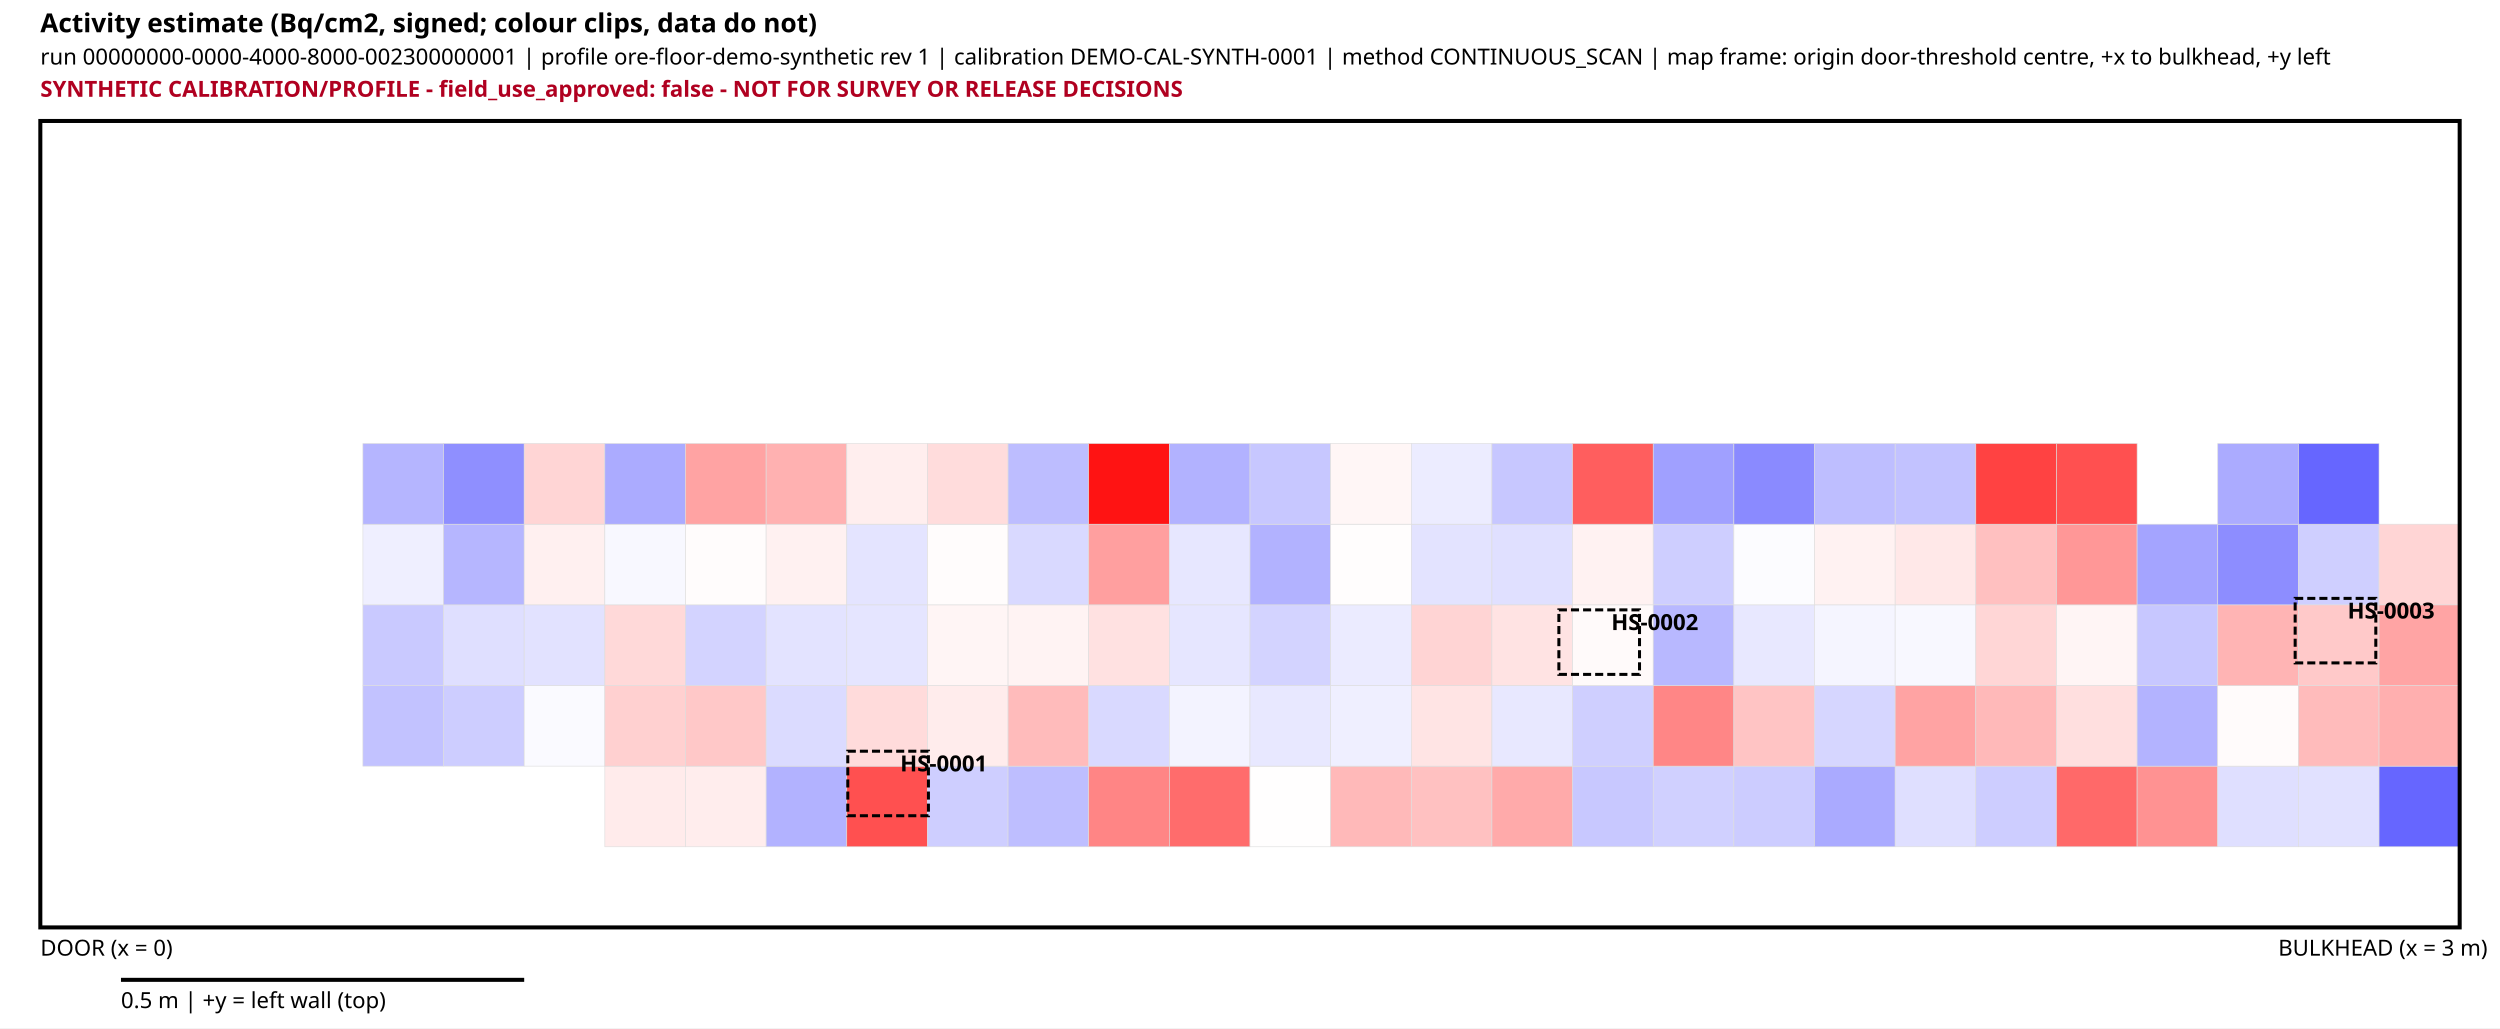
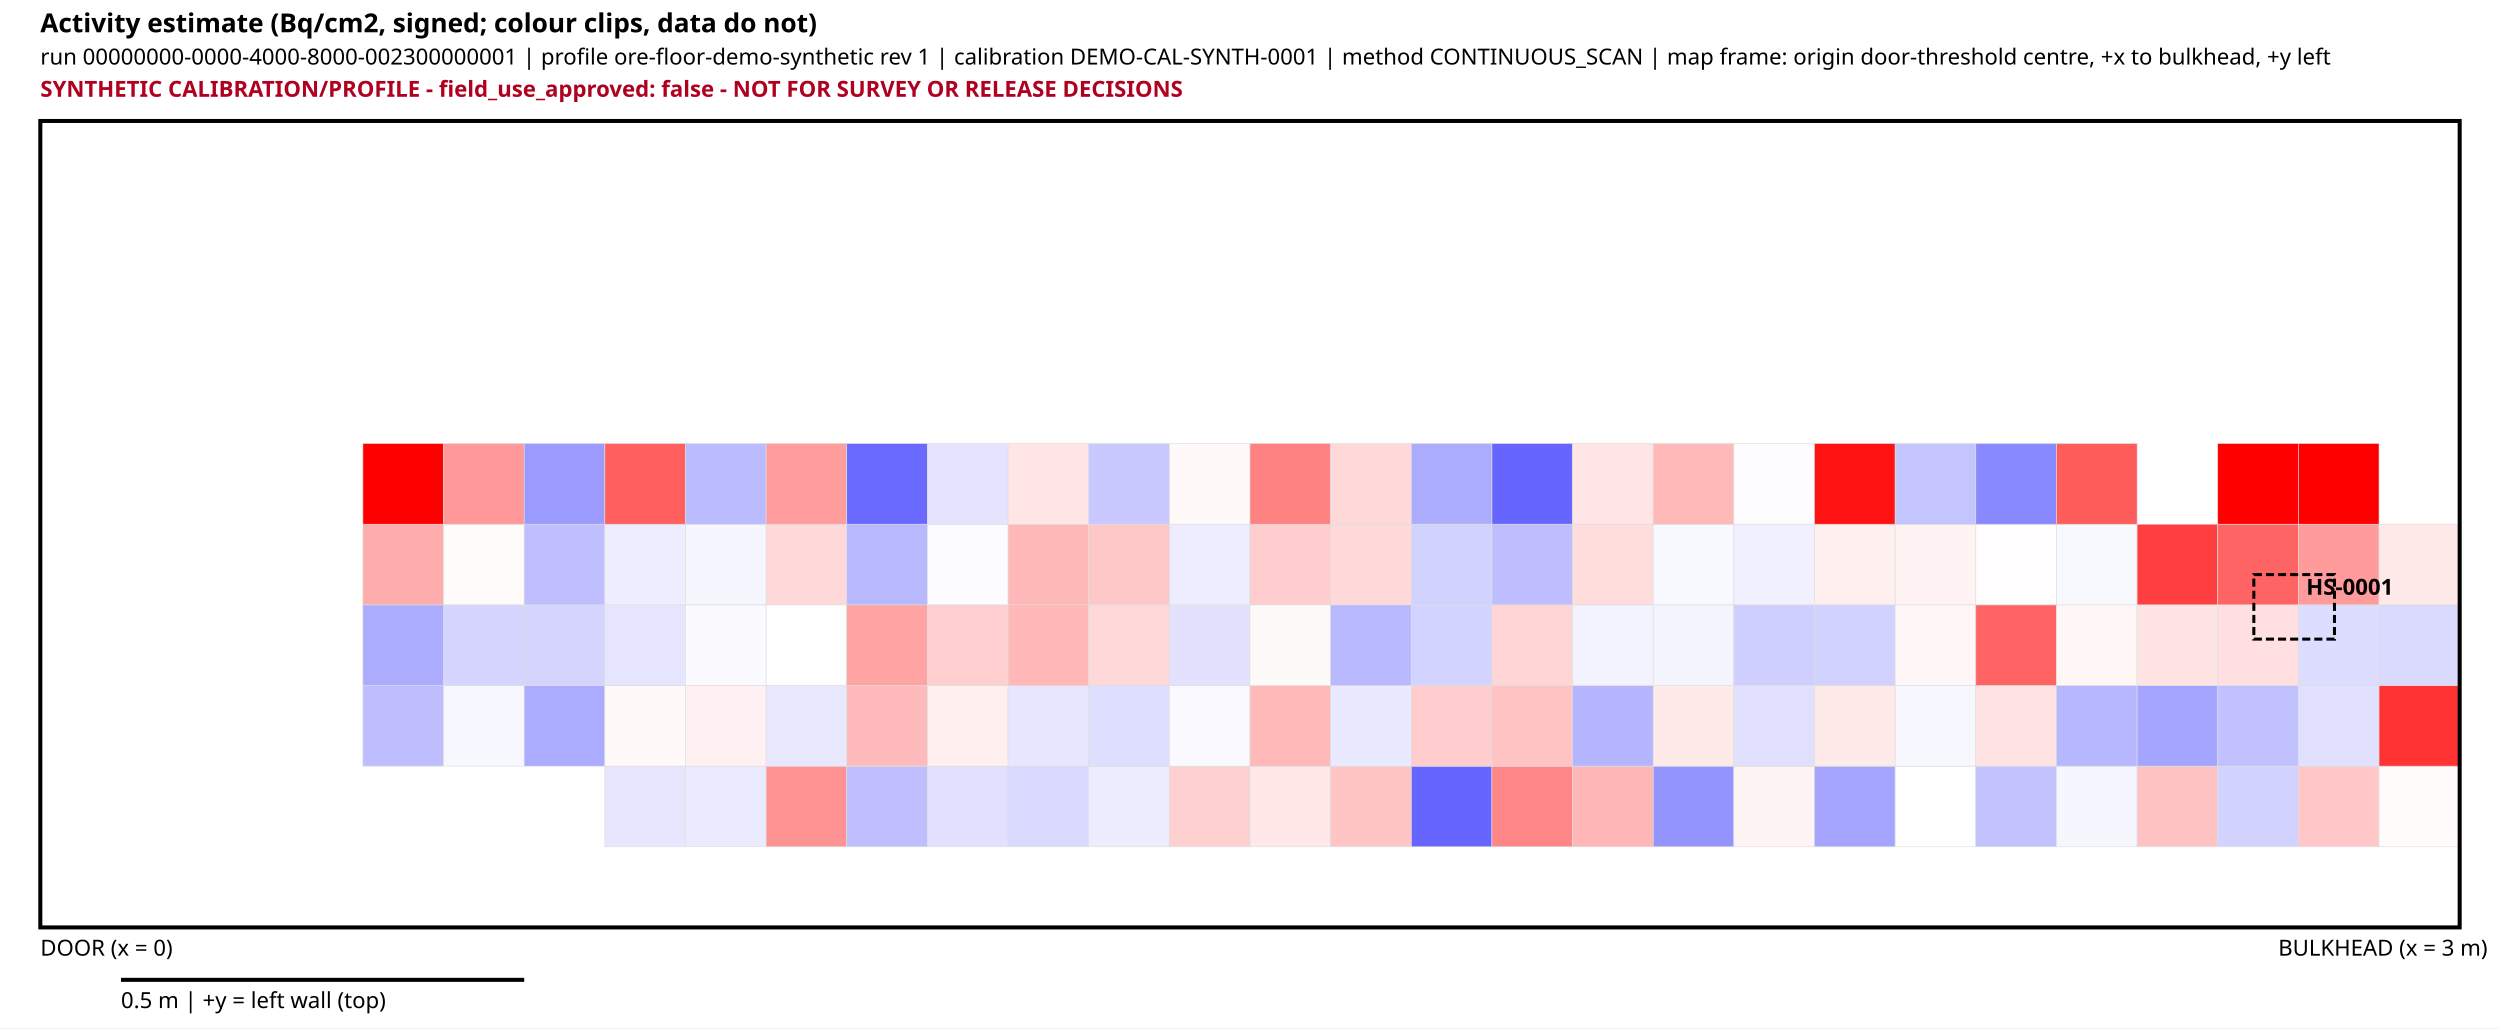
<svg xmlns="http://www.w3.org/2000/svg" width="1240" height="510" viewBox="0 0 1240 510" font-family="sans-serif" font-size="11">
  <defs>
    <pattern id="p-UNVISITED" width="8" height="8" patternUnits="userSpaceOnUse">
      <rect width="8" height="8" fill="#fff" />
      <path d="M0 8L8 0" stroke="#888" stroke-width="1" />
    </pattern>
    <pattern id="p-INVALID_DATA" width="8" height="8" patternUnits="userSpaceOnUse">
      <rect width="8" height="8" fill="#f6d5d5" />
      <path d="M0 0L8 8M0 8L8 0" stroke="#c83c3c" stroke-width="1" />
    </pattern>
    <pattern id="p-INSUFFICIENT_SENSITIVITY" width="6" height="6" patternUnits="userSpaceOnUse">
      <rect width="6" height="6" fill="#fdebc8" />
      <circle cx="3" cy="3" r="1.2" fill="#b9770e" />
    </pattern>
    <pattern id="p-BLOCKED" width="8" height="8" patternUnits="userSpaceOnUse">
      <rect width="8" height="8" fill="#e4dcf0" />
      <path d="M0 4H8" stroke="#785aa0" stroke-width="2" />
    </pattern>
    <pattern id="p-EXCLUDED" width="8" height="8" patternUnits="userSpaceOnUse">
      <rect width="8" height="8" fill="#5a5a5a" />
    </pattern>
    <pattern id="p-ACCEPTABLE" width="8" height="8" patternUnits="userSpaceOnUse">
      <rect width="8" height="8" fill="#2e8b57" />
    </pattern>
  </defs>
  <rect width="1240" height="510" fill="#fff" />
  <text x="20" y="16" font-size="13" font-weight="bold">Activity estimate (Bq/cm2, signed; colour clips, data do not)</text>
  <text x="20" y="32">run 00000000-0000-4000-8000-002300000001 | profile ore-floor-demo-synthetic rev 1 | calibration DEMO-CAL-SYNTH-0001 | method CONTINUOUS_SCAN | map frame: origin door-threshold centre, +x to bulkhead, +y left</text>
  <text x="20" y="48" fill="#b00020" font-weight="bold">SYNTHETIC CALIBRATION/PROFILE - field_use_approved: false - NOT FOR SURVEY OR RELEASE DECISIONS</text>
-   <rect x="300.0" y="380.0" width="40.0" height="40.0" fill="rgb(255, 235, 235)" stroke="#ddd" stroke-width="0.3" />
-   <rect x="340.0" y="380.0" width="40.0" height="40.0" fill="rgb(255, 237, 237)" stroke="#ddd" stroke-width="0.3" />
-   <rect x="380.0" y="380.0" width="40.0" height="40.0" fill="rgb(178, 178, 255)" stroke="#ddd" stroke-width="0.3" />
-   <rect x="420.0" y="380.0" width="40.0" height="40.0" fill="rgb(255, 80, 80)" stroke="#ddd" stroke-width="0.3" />
-   <rect x="460.0" y="380.0" width="40.0" height="40.0" fill="rgb(206, 206, 255)" stroke="#ddd" stroke-width="0.3" />
-   <rect x="500.0" y="380.0" width="40.0" height="40.0" fill="rgb(190, 190, 255)" stroke="#ddd" stroke-width="0.3" />
-   <rect x="540.0" y="380.0" width="40.0" height="40.0" fill="rgb(255, 133, 133)" stroke="#ddd" stroke-width="0.3" />
-   <rect x="580.0" y="380.0" width="40.0" height="40.0" fill="rgb(255, 108, 108)" stroke="#ddd" stroke-width="0.3" />
-   <rect x="620.0" y="380.0" width="40.0" height="40.0" fill="rgb(255, 254, 254)" stroke="#ddd" stroke-width="0.3" />
-   <rect x="660.0" y="380.0" width="40.0" height="40.0" fill="rgb(255, 185, 185)" stroke="#ddd" stroke-width="0.3" />
-   <rect x="700.0" y="380.0" width="40.0" height="40.0" fill="rgb(255, 193, 193)" stroke="#ddd" stroke-width="0.3" />
-   <rect x="740.0" y="380.0" width="40.0" height="40.0" fill="rgb(255, 170, 170)" stroke="#ddd" stroke-width="0.3" />
-   <rect x="780.0" y="380.0" width="40.0" height="40.0" fill="rgb(200, 200, 255)" stroke="#ddd" stroke-width="0.3" />
-   <rect x="820.0" y="380.0" width="40.0" height="40.0" fill="rgb(208, 208, 255)" stroke="#ddd" stroke-width="0.3" />
-   <rect x="860.0" y="380.0" width="40.0" height="40.0" fill="rgb(204, 204, 255)" stroke="#ddd" stroke-width="0.3" />
-   <rect x="900.0" y="380.0" width="40.0" height="40.0" fill="rgb(170, 170, 255)" stroke="#ddd" stroke-width="0.3" />
-   <rect x="940.0" y="380.0" width="40.0" height="40.0" fill="rgb(223, 223, 255)" stroke="#ddd" stroke-width="0.3" />
-   <rect x="980.0" y="380.0" width="40.0" height="40.0" fill="rgb(205, 205, 255)" stroke="#ddd" stroke-width="0.3" />
-   <rect x="1020.0" y="380.0" width="40.0" height="40.0" fill="rgb(255, 105, 105)" stroke="#ddd" stroke-width="0.3" />
-   <rect x="1060.0" y="380.0" width="40.0" height="40.0" fill="rgb(255, 146, 146)" stroke="#ddd" stroke-width="0.3" />
-   <rect x="1100.0" y="380.0" width="40.0" height="40.0" fill="rgb(223, 223, 255)" stroke="#ddd" stroke-width="0.3" />
-   <rect x="1140.0" y="380.0" width="40.0" height="40.0" fill="rgb(225, 225, 255)" stroke="#ddd" stroke-width="0.3" />
-   <rect x="1180.0" y="380.0" width="40.0" height="40.0" fill="rgb(102, 102, 255)" stroke="#ddd" stroke-width="0.3" />
-   <rect x="180.0" y="340.0" width="40.0" height="40.0" fill="rgb(194, 194, 255)" stroke="#ddd" stroke-width="0.3" />
-   <rect x="220.0" y="340.0" width="40.0" height="40.0" fill="rgb(205, 205, 255)" stroke="#ddd" stroke-width="0.3" />
-   <rect x="260.0" y="340.0" width="40.0" height="40.0" fill="rgb(250, 250, 255)" stroke="#ddd" stroke-width="0.3" />
-   <rect x="300.0" y="340.0" width="40.0" height="40.0" fill="rgb(255, 208, 208)" stroke="#ddd" stroke-width="0.3" />
-   <rect x="340.0" y="340.0" width="40.0" height="40.0" fill="rgb(255, 200, 200)" stroke="#ddd" stroke-width="0.3" />
-   <rect x="380.0" y="340.0" width="40.0" height="40.0" fill="rgb(219, 219, 255)" stroke="#ddd" stroke-width="0.3" />
-   <rect x="420.0" y="340.0" width="40.0" height="40.0" fill="rgb(255, 219, 219)" stroke="#ddd" stroke-width="0.3" />
-   <rect x="460.0" y="340.0" width="40.0" height="40.0" fill="rgb(255, 236, 236)" stroke="#ddd" stroke-width="0.3" />
-   <rect x="500.0" y="340.0" width="40.0" height="40.0" fill="rgb(255, 187, 187)" stroke="#ddd" stroke-width="0.3" />
-   <rect x="540.0" y="340.0" width="40.0" height="40.0" fill="rgb(217, 217, 255)" stroke="#ddd" stroke-width="0.3" />
-   <rect x="580.0" y="340.0" width="40.0" height="40.0" fill="rgb(243, 243, 255)" stroke="#ddd" stroke-width="0.3" />
-   <rect x="620.0" y="340.0" width="40.0" height="40.0" fill="rgb(232, 232, 255)" stroke="#ddd" stroke-width="0.3" />
-   <rect x="660.0" y="340.0" width="40.0" height="40.0" fill="rgb(239, 239, 255)" stroke="#ddd" stroke-width="0.3" />
-   <rect x="700.0" y="340.0" width="40.0" height="40.0" fill="rgb(255, 228, 228)" stroke="#ddd" stroke-width="0.3" />
-   <rect x="740.0" y="340.0" width="40.0" height="40.0" fill="rgb(232, 232, 255)" stroke="#ddd" stroke-width="0.3" />
-   <rect x="780.0" y="340.0" width="40.0" height="40.0" fill="rgb(207, 207, 255)" stroke="#ddd" stroke-width="0.3" />
-   <rect x="820.0" y="340.0" width="40.0" height="40.0" fill="rgb(255, 134, 134)" stroke="#ddd" stroke-width="0.3" />
-   <rect x="860.0" y="340.0" width="40.0" height="40.0" fill="rgb(255, 196, 196)" stroke="#ddd" stroke-width="0.3" />
-   <rect x="900.0" y="340.0" width="40.0" height="40.0" fill="rgb(214, 214, 255)" stroke="#ddd" stroke-width="0.3" />
-   <rect x="940.0" y="340.0" width="40.0" height="40.0" fill="rgb(255, 163, 163)" stroke="#ddd" stroke-width="0.3" />
-   <rect x="980.0" y="340.0" width="40.0" height="40.0" fill="rgb(255, 185, 185)" stroke="#ddd" stroke-width="0.3" />
-   <rect x="1020.0" y="340.0" width="40.0" height="40.0" fill="rgb(255, 223, 223)" stroke="#ddd" stroke-width="0.3" />
-   <rect x="1060.0" y="340.0" width="40.0" height="40.0" fill="rgb(179, 179, 255)" stroke="#ddd" stroke-width="0.3" />
-   <rect x="1100.0" y="340.0" width="40.0" height="40.0" fill="rgb(255, 251, 251)" stroke="#ddd" stroke-width="0.3" />
-   <rect x="1140.0" y="340.0" width="40.0" height="40.0" fill="rgb(255, 187, 187)" stroke="#ddd" stroke-width="0.3" />
-   <rect x="1180.0" y="340.0" width="40.0" height="40.0" fill="rgb(255, 175, 175)" stroke="#ddd" stroke-width="0.3" />
-   <rect x="180.0" y="300.0" width="40.0" height="40.0" fill="rgb(201, 201, 255)" stroke="#ddd" stroke-width="0.3" />
-   <rect x="220.0" y="300.0" width="40.0" height="40.0" fill="rgb(223, 223, 255)" stroke="#ddd" stroke-width="0.3" />
-   <rect x="260.0" y="300.0" width="40.0" height="40.0" fill="rgb(226, 226, 255)" stroke="#ddd" stroke-width="0.3" />
-   <rect x="300.0" y="300.0" width="40.0" height="40.0" fill="rgb(255, 217, 217)" stroke="#ddd" stroke-width="0.3" />
-   <rect x="340.0" y="300.0" width="40.0" height="40.0" fill="rgb(211, 211, 255)" stroke="#ddd" stroke-width="0.3" />
-   <rect x="380.0" y="300.0" width="40.0" height="40.0" fill="rgb(227, 227, 255)" stroke="#ddd" stroke-width="0.3" />
-   <rect x="420.0" y="300.0" width="40.0" height="40.0" fill="rgb(229, 229, 255)" stroke="#ddd" stroke-width="0.3" />
-   <rect x="460.0" y="300.0" width="40.0" height="40.0" fill="rgb(255, 245, 245)" stroke="#ddd" stroke-width="0.3" />
-   <rect x="500.0" y="300.0" width="40.0" height="40.0" fill="rgb(255, 243, 243)" stroke="#ddd" stroke-width="0.3" />
-   <rect x="540.0" y="300.0" width="40.0" height="40.0" fill="rgb(255, 225, 225)" stroke="#ddd" stroke-width="0.3" />
-   <rect x="580.0" y="300.0" width="40.0" height="40.0" fill="rgb(230, 230, 255)" stroke="#ddd" stroke-width="0.3" />
-   <rect x="620.0" y="300.0" width="40.0" height="40.0" fill="rgb(211, 211, 255)" stroke="#ddd" stroke-width="0.3" />
-   <rect x="660.0" y="300.0" width="40.0" height="40.0" fill="rgb(235, 235, 255)" stroke="#ddd" stroke-width="0.3" />
-   <rect x="700.0" y="300.0" width="40.0" height="40.0" fill="rgb(255, 212, 212)" stroke="#ddd" stroke-width="0.3" />
-   <rect x="740.0" y="300.0" width="40.0" height="40.0" fill="rgb(255, 227, 227)" stroke="#ddd" stroke-width="0.3" />
-   <rect x="780.0" y="300.0" width="40.0" height="40.0" fill="rgb(255, 250, 250)" stroke="#ddd" stroke-width="0.3" />
-   <rect x="820.0" y="300.0" width="40.0" height="40.0" fill="rgb(184, 184, 255)" stroke="#ddd" stroke-width="0.3" />
-   <rect x="860.0" y="300.0" width="40.0" height="40.0" fill="rgb(232, 232, 255)" stroke="#ddd" stroke-width="0.3" />
-   <rect x="900.0" y="300.0" width="40.0" height="40.0" fill="rgb(245, 245, 255)" stroke="#ddd" stroke-width="0.3" />
-   <rect x="940.0" y="300.0" width="40.0" height="40.0" fill="rgb(248, 248, 255)" stroke="#ddd" stroke-width="0.3" />
-   <rect x="980.0" y="300.0" width="40.0" height="40.0" fill="rgb(255, 214, 214)" stroke="#ddd" stroke-width="0.3" />
-   <rect x="1020.0" y="300.0" width="40.0" height="40.0" fill="rgb(255, 245, 245)" stroke="#ddd" stroke-width="0.3" />
-   <rect x="1060.0" y="300.0" width="40.0" height="40.0" fill="rgb(199, 199, 255)" stroke="#ddd" stroke-width="0.3" />
-   <rect x="1100.0" y="300.0" width="40.0" height="40.0" fill="rgb(255, 180, 180)" stroke="#ddd" stroke-width="0.3" />
-   <rect x="1140.0" y="300.0" width="40.0" height="40.0" fill="rgb(255, 201, 201)" stroke="#ddd" stroke-width="0.3" />
-   <rect x="1180.0" y="300.0" width="40.0" height="40.0" fill="rgb(255, 164, 164)" stroke="#ddd" stroke-width="0.3" />
-   <rect x="180.0" y="260.0" width="40.0" height="40.0" fill="rgb(239, 239, 255)" stroke="#ddd" stroke-width="0.3" />
-   <rect x="220.0" y="260.0" width="40.0" height="40.0" fill="rgb(182, 182, 255)" stroke="#ddd" stroke-width="0.3" />
-   <rect x="260.0" y="260.0" width="40.0" height="40.0" fill="rgb(255, 240, 240)" stroke="#ddd" stroke-width="0.3" />
-   <rect x="300.0" y="260.0" width="40.0" height="40.0" fill="rgb(248, 248, 255)" stroke="#ddd" stroke-width="0.3" />
-   <rect x="340.0" y="260.0" width="40.0" height="40.0" fill="rgb(255, 252, 252)" stroke="#ddd" stroke-width="0.3" />
-   <rect x="380.0" y="260.0" width="40.0" height="40.0" fill="rgb(255, 241, 241)" stroke="#ddd" stroke-width="0.3" />
-   <rect x="420.0" y="260.0" width="40.0" height="40.0" fill="rgb(228, 228, 255)" stroke="#ddd" stroke-width="0.3" />
-   <rect x="460.0" y="260.0" width="40.0" height="40.0" fill="rgb(255, 252, 252)" stroke="#ddd" stroke-width="0.3" />
-   <rect x="500.0" y="260.0" width="40.0" height="40.0" fill="rgb(217, 217, 255)" stroke="#ddd" stroke-width="0.3" />
-   <rect x="540.0" y="260.0" width="40.0" height="40.0" fill="rgb(255, 159, 159)" stroke="#ddd" stroke-width="0.3" />
-   <rect x="580.0" y="260.0" width="40.0" height="40.0" fill="rgb(231, 231, 255)" stroke="#ddd" stroke-width="0.3" />
-   <rect x="620.0" y="260.0" width="40.0" height="40.0" fill="rgb(178, 178, 255)" stroke="#ddd" stroke-width="0.3" />
-   <rect x="660.0" y="260.0" width="40.0" height="40.0" fill="rgb(255, 253, 253)" stroke="#ddd" stroke-width="0.3" />
-   <rect x="700.0" y="260.0" width="40.0" height="40.0" fill="rgb(227, 227, 255)" stroke="#ddd" stroke-width="0.3" />
-   <rect x="740.0" y="260.0" width="40.0" height="40.0" fill="rgb(224, 224, 255)" stroke="#ddd" stroke-width="0.3" />
-   <rect x="780.0" y="260.0" width="40.0" height="40.0" fill="rgb(255, 242, 242)" stroke="#ddd" stroke-width="0.3" />
-   <rect x="820.0" y="260.0" width="40.0" height="40.0" fill="rgb(206, 206, 255)" stroke="#ddd" stroke-width="0.3" />
-   <rect x="860.0" y="260.0" width="40.0" height="40.0" fill="rgb(252, 252, 255)" stroke="#ddd" stroke-width="0.3" />
-   <rect x="900.0" y="260.0" width="40.0" height="40.0" fill="rgb(255, 242, 242)" stroke="#ddd" stroke-width="0.3" />
-   <rect x="940.0" y="260.0" width="40.0" height="40.0" fill="rgb(255, 232, 232)" stroke="#ddd" stroke-width="0.3" />
-   <rect x="980.0" y="260.0" width="40.0" height="40.0" fill="rgb(255, 192, 192)" stroke="#ddd" stroke-width="0.3" />
-   <rect x="1020.0" y="260.0" width="40.0" height="40.0" fill="rgb(255, 151, 151)" stroke="#ddd" stroke-width="0.3" />
-   <rect x="1060.0" y="260.0" width="40.0" height="40.0" fill="rgb(164, 164, 255)" stroke="#ddd" stroke-width="0.3" />
-   <rect x="1100.0" y="260.0" width="40.0" height="40.0" fill="rgb(141, 141, 255)" stroke="#ddd" stroke-width="0.3" />
-   <rect x="1140.0" y="260.0" width="40.0" height="40.0" fill="rgb(207, 207, 255)" stroke="#ddd" stroke-width="0.3" />
-   <rect x="1180.0" y="260.0" width="40.0" height="40.0" fill="rgb(255, 213, 213)" stroke="#ddd" stroke-width="0.3" />
-   <rect x="180.0" y="220.0" width="40.0" height="40.0" fill="rgb(181, 181, 255)" stroke="#ddd" stroke-width="0.3" />
-   <rect x="220.0" y="220.0" width="40.0" height="40.0" fill="rgb(143, 143, 255)" stroke="#ddd" stroke-width="0.3" />
-   <rect x="260.0" y="220.0" width="40.0" height="40.0" fill="rgb(255, 213, 213)" stroke="#ddd" stroke-width="0.3" />
-   <rect x="300.0" y="220.0" width="40.0" height="40.0" fill="rgb(171, 171, 255)" stroke="#ddd" stroke-width="0.3" />
-   <rect x="340.0" y="220.0" width="40.0" height="40.0" fill="rgb(255, 163, 163)" stroke="#ddd" stroke-width="0.3" />
-   <rect x="380.0" y="220.0" width="40.0" height="40.0" fill="rgb(255, 177, 177)" stroke="#ddd" stroke-width="0.3" />
-   <rect x="420.0" y="220.0" width="40.0" height="40.0" fill="rgb(255, 238, 238)" stroke="#ddd" stroke-width="0.3" />
-   <rect x="460.0" y="220.0" width="40.0" height="40.0" fill="rgb(255, 220, 220)" stroke="#ddd" stroke-width="0.3" />
-   <rect x="500.0" y="220.0" width="40.0" height="40.0" fill="rgb(189, 189, 255)" stroke="#ddd" stroke-width="0.3" />
-   <rect x="540.0" y="220.0" width="40.0" height="40.0" fill="rgb(255, 19, 19)" stroke="#ddd" stroke-width="0.3" />
-   <rect x="580.0" y="220.0" width="40.0" height="40.0" fill="rgb(178, 178, 255)" stroke="#ddd" stroke-width="0.3" />
-   <rect x="620.0" y="220.0" width="40.0" height="40.0" fill="rgb(199, 199, 255)" stroke="#ddd" stroke-width="0.3" />
-   <rect x="660.0" y="220.0" width="40.0" height="40.0" fill="rgb(255, 246, 246)" stroke="#ddd" stroke-width="0.3" />
-   <rect x="700.0" y="220.0" width="40.0" height="40.0" fill="rgb(236, 236, 255)" stroke="#ddd" stroke-width="0.3" />
-   <rect x="740.0" y="220.0" width="40.0" height="40.0" fill="rgb(199, 199, 255)" stroke="#ddd" stroke-width="0.3" />
-   <rect x="780.0" y="220.0" width="40.0" height="40.0" fill="rgb(255, 94, 94)" stroke="#ddd" stroke-width="0.3" />
-   <rect x="820.0" y="220.0" width="40.0" height="40.0" fill="rgb(160, 160, 255)" stroke="#ddd" stroke-width="0.3" />
-   <rect x="860.0" y="220.0" width="40.0" height="40.0" fill="rgb(138, 138, 255)" stroke="#ddd" stroke-width="0.3" />
-   <rect x="900.0" y="220.0" width="40.0" height="40.0" fill="rgb(190, 190, 255)" stroke="#ddd" stroke-width="0.3" />
-   <rect x="940.0" y="220.0" width="40.0" height="40.0" fill="rgb(194, 194, 255)" stroke="#ddd" stroke-width="0.3" />
-   <rect x="980.0" y="220.0" width="40.0" height="40.0" fill="rgb(255, 66, 66)" stroke="#ddd" stroke-width="0.3" />
-   <rect x="1020.0" y="220.0" width="40.0" height="40.0" fill="rgb(255, 80, 80)" stroke="#ddd" stroke-width="0.3" />
-   <rect x="1100.0" y="220.0" width="40.0" height="40.0" fill="rgb(171, 171, 255)" stroke="#ddd" stroke-width="0.3" />
-   <rect x="1140.0" y="220.0" width="40.0" height="40.0" fill="rgb(102, 102, 255)" stroke="#ddd" stroke-width="0.3" />
+   <rect x="300.0" y="380.0" width="40.0" height="40.0" fill="rgb(230, 230, 255)" stroke="#ddd" stroke-width="0.3" />
+   <rect x="340.0" y="380.0" width="40.0" height="40.0" fill="rgb(235, 235, 255)" stroke="#ddd" stroke-width="0.3" />
+   <rect x="380.0" y="380.0" width="40.0" height="40.0" fill="rgb(255, 147, 147)" stroke="#ddd" stroke-width="0.3" />
+   <rect x="420.0" y="380.0" width="40.0" height="40.0" fill="rgb(191, 191, 255)" stroke="#ddd" stroke-width="0.3" />
+   <rect x="460.0" y="380.0" width="40.0" height="40.0" fill="rgb(225, 225, 255)" stroke="#ddd" stroke-width="0.3" />
+   <rect x="500.0" y="380.0" width="40.0" height="40.0" fill="rgb(217, 217, 255)" stroke="#ddd" stroke-width="0.3" />
+   <rect x="540.0" y="380.0" width="40.0" height="40.0" fill="rgb(236, 236, 255)" stroke="#ddd" stroke-width="0.3" />
+   <rect x="580.0" y="380.0" width="40.0" height="40.0" fill="rgb(255, 208, 208)" stroke="#ddd" stroke-width="0.3" />
+   <rect x="620.0" y="380.0" width="40.0" height="40.0" fill="rgb(255, 231, 231)" stroke="#ddd" stroke-width="0.3" />
+   <rect x="660.0" y="380.0" width="40.0" height="40.0" fill="rgb(255, 196, 196)" stroke="#ddd" stroke-width="0.3" />
+   <rect x="700.0" y="380.0" width="40.0" height="40.0" fill="rgb(102, 102, 255)" stroke="#ddd" stroke-width="0.3" />
+   <rect x="740.0" y="380.0" width="40.0" height="40.0" fill="rgb(255, 134, 134)" stroke="#ddd" stroke-width="0.3" />
+   <rect x="780.0" y="380.0" width="40.0" height="40.0" fill="rgb(255, 182, 182)" stroke="#ddd" stroke-width="0.3" />
+   <rect x="820.0" y="380.0" width="40.0" height="40.0" fill="rgb(148, 148, 255)" stroke="#ddd" stroke-width="0.3" />
+   <rect x="860.0" y="380.0" width="40.0" height="40.0" fill="rgb(255, 244, 244)" stroke="#ddd" stroke-width="0.3" />
+   <rect x="900.0" y="380.0" width="40.0" height="40.0" fill="rgb(165, 165, 255)" stroke="#ddd" stroke-width="0.3" />
+   <rect x="940.0" y="380.0" width="40.0" height="40.0" fill="rgb(255, 254, 254)" stroke="#ddd" stroke-width="0.3" />
+   <rect x="980.0" y="380.0" width="40.0" height="40.0" fill="rgb(194, 194, 255)" stroke="#ddd" stroke-width="0.3" />
+   <rect x="1020.0" y="380.0" width="40.0" height="40.0" fill="rgb(246, 246, 255)" stroke="#ddd" stroke-width="0.3" />
+   <rect x="1060.0" y="380.0" width="40.0" height="40.0" fill="rgb(255, 194, 194)" stroke="#ddd" stroke-width="0.3" />
+   <rect x="1100.0" y="380.0" width="40.0" height="40.0" fill="rgb(210, 210, 255)" stroke="#ddd" stroke-width="0.3" />
+   <rect x="1140.0" y="380.0" width="40.0" height="40.0" fill="rgb(255, 199, 199)" stroke="#ddd" stroke-width="0.3" />
+   <rect x="1180.0" y="380.0" width="40.0" height="40.0" fill="rgb(255, 251, 251)" stroke="#ddd" stroke-width="0.3" />
+   <rect x="180.0" y="340.0" width="40.0" height="40.0" fill="rgb(190, 190, 255)" stroke="#ddd" stroke-width="0.3" />
+   <rect x="220.0" y="340.0" width="40.0" height="40.0" fill="rgb(247, 247, 255)" stroke="#ddd" stroke-width="0.3" />
+   <rect x="260.0" y="340.0" width="40.0" height="40.0" fill="rgb(171, 171, 255)" stroke="#ddd" stroke-width="0.3" />
+   <rect x="300.0" y="340.0" width="40.0" height="40.0" fill="rgb(255, 249, 249)" stroke="#ddd" stroke-width="0.3" />
+   <rect x="340.0" y="340.0" width="40.0" height="40.0" fill="rgb(255, 241, 241)" stroke="#ddd" stroke-width="0.3" />
+   <rect x="380.0" y="340.0" width="40.0" height="40.0" fill="rgb(232, 232, 255)" stroke="#ddd" stroke-width="0.3" />
+   <rect x="420.0" y="340.0" width="40.0" height="40.0" fill="rgb(255, 187, 187)" stroke="#ddd" stroke-width="0.3" />
+   <rect x="460.0" y="340.0" width="40.0" height="40.0" fill="rgb(255, 239, 239)" stroke="#ddd" stroke-width="0.3" />
+   <rect x="500.0" y="340.0" width="40.0" height="40.0" fill="rgb(230, 230, 255)" stroke="#ddd" stroke-width="0.3" />
+   <rect x="540.0" y="340.0" width="40.0" height="40.0" fill="rgb(222, 222, 255)" stroke="#ddd" stroke-width="0.3" />
+   <rect x="580.0" y="340.0" width="40.0" height="40.0" fill="rgb(249, 249, 255)" stroke="#ddd" stroke-width="0.3" />
+   <rect x="620.0" y="340.0" width="40.0" height="40.0" fill="rgb(255, 185, 185)" stroke="#ddd" stroke-width="0.3" />
+   <rect x="660.0" y="340.0" width="40.0" height="40.0" fill="rgb(233, 233, 255)" stroke="#ddd" stroke-width="0.3" />
+   <rect x="700.0" y="340.0" width="40.0" height="40.0" fill="rgb(255, 205, 205)" stroke="#ddd" stroke-width="0.3" />
+   <rect x="740.0" y="340.0" width="40.0" height="40.0" fill="rgb(255, 195, 195)" stroke="#ddd" stroke-width="0.3" />
+   <rect x="780.0" y="340.0" width="40.0" height="40.0" fill="rgb(180, 180, 255)" stroke="#ddd" stroke-width="0.3" />
+   <rect x="820.0" y="340.0" width="40.0" height="40.0" fill="rgb(255, 234, 234)" stroke="#ddd" stroke-width="0.3" />
+   <rect x="860.0" y="340.0" width="40.0" height="40.0" fill="rgb(225, 225, 255)" stroke="#ddd" stroke-width="0.3" />
+   <rect x="900.0" y="340.0" width="40.0" height="40.0" fill="rgb(255, 234, 234)" stroke="#ddd" stroke-width="0.3" />
+   <rect x="940.0" y="340.0" width="40.0" height="40.0" fill="rgb(247, 247, 255)" stroke="#ddd" stroke-width="0.3" />
+   <rect x="980.0" y="340.0" width="40.0" height="40.0" fill="rgb(255, 227, 227)" stroke="#ddd" stroke-width="0.3" />
+   <rect x="1020.0" y="340.0" width="40.0" height="40.0" fill="rgb(183, 183, 255)" stroke="#ddd" stroke-width="0.3" />
+   <rect x="1060.0" y="340.0" width="40.0" height="40.0" fill="rgb(165, 165, 255)" stroke="#ddd" stroke-width="0.3" />
+   <rect x="1100.0" y="340.0" width="40.0" height="40.0" fill="rgb(193, 193, 255)" stroke="#ddd" stroke-width="0.3" />
+   <rect x="1140.0" y="340.0" width="40.0" height="40.0" fill="rgb(225, 225, 255)" stroke="#ddd" stroke-width="0.3" />
+   <rect x="1180.0" y="340.0" width="40.0" height="40.0" fill="rgb(255, 51, 51)" stroke="#ddd" stroke-width="0.3" />
+   <rect x="180.0" y="300.0" width="40.0" height="40.0" fill="rgb(172, 172, 255)" stroke="#ddd" stroke-width="0.3" />
+   <rect x="220.0" y="300.0" width="40.0" height="40.0" fill="rgb(213, 213, 255)" stroke="#ddd" stroke-width="0.3" />
+   <rect x="260.0" y="300.0" width="40.0" height="40.0" fill="rgb(212, 212, 255)" stroke="#ddd" stroke-width="0.3" />
+   <rect x="300.0" y="300.0" width="40.0" height="40.0" fill="rgb(229, 229, 255)" stroke="#ddd" stroke-width="0.3" />
+   <rect x="340.0" y="300.0" width="40.0" height="40.0" fill="rgb(250, 250, 255)" stroke="#ddd" stroke-width="0.3" />
+   <rect x="380.0" y="300.0" width="40.0" height="40.0" fill="rgb(254, 254, 255)" stroke="#ddd" stroke-width="0.3" />
+   <rect x="420.0" y="300.0" width="40.0" height="40.0" fill="rgb(255, 163, 163)" stroke="#ddd" stroke-width="0.3" />
+   <rect x="460.0" y="300.0" width="40.0" height="40.0" fill="rgb(255, 207, 207)" stroke="#ddd" stroke-width="0.3" />
+   <rect x="500.0" y="300.0" width="40.0" height="40.0" fill="rgb(255, 183, 183)" stroke="#ddd" stroke-width="0.3" />
+   <rect x="540.0" y="300.0" width="40.0" height="40.0" fill="rgb(255, 217, 217)" stroke="#ddd" stroke-width="0.3" />
+   <rect x="580.0" y="300.0" width="40.0" height="40.0" fill="rgb(226, 226, 255)" stroke="#ddd" stroke-width="0.3" />
+   <rect x="620.0" y="300.0" width="40.0" height="40.0" fill="rgb(255, 250, 250)" stroke="#ddd" stroke-width="0.3" />
+   <rect x="660.0" y="300.0" width="40.0" height="40.0" fill="rgb(185, 185, 255)" stroke="#ddd" stroke-width="0.3" />
+   <rect x="700.0" y="300.0" width="40.0" height="40.0" fill="rgb(211, 211, 255)" stroke="#ddd" stroke-width="0.3" />
+   <rect x="740.0" y="300.0" width="40.0" height="40.0" fill="rgb(255, 213, 213)" stroke="#ddd" stroke-width="0.3" />
+   <rect x="780.0" y="300.0" width="40.0" height="40.0" fill="rgb(243, 243, 255)" stroke="#ddd" stroke-width="0.3" />
+   <rect x="820.0" y="300.0" width="40.0" height="40.0" fill="rgb(244, 244, 255)" stroke="#ddd" stroke-width="0.3" />
+   <rect x="860.0" y="300.0" width="40.0" height="40.0" fill="rgb(207, 207, 255)" stroke="#ddd" stroke-width="0.3" />
+   <rect x="900.0" y="300.0" width="40.0" height="40.0" fill="rgb(210, 210, 255)" stroke="#ddd" stroke-width="0.3" />
+   <rect x="940.0" y="300.0" width="40.0" height="40.0" fill="rgb(255, 247, 247)" stroke="#ddd" stroke-width="0.3" />
+   <rect x="980.0" y="300.0" width="40.0" height="40.0" fill="rgb(255, 99, 99)" stroke="#ddd" stroke-width="0.3" />
+   <rect x="1020.0" y="300.0" width="40.0" height="40.0" fill="rgb(255, 246, 246)" stroke="#ddd" stroke-width="0.3" />
+   <rect x="1060.0" y="300.0" width="40.0" height="40.0" fill="rgb(255, 228, 228)" stroke="#ddd" stroke-width="0.3" />
+   <rect x="1100.0" y="300.0" width="40.0" height="40.0" fill="rgb(255, 223, 223)" stroke="#ddd" stroke-width="0.3" />
+   <rect x="1140.0" y="300.0" width="40.0" height="40.0" fill="rgb(221, 221, 255)" stroke="#ddd" stroke-width="0.3" />
+   <rect x="1180.0" y="300.0" width="40.0" height="40.0" fill="rgb(218, 218, 255)" stroke="#ddd" stroke-width="0.3" />
+   <rect x="180.0" y="260.0" width="40.0" height="40.0" fill="rgb(255, 172, 172)" stroke="#ddd" stroke-width="0.3" />
+   <rect x="220.0" y="260.0" width="40.0" height="40.0" fill="rgb(255, 251, 251)" stroke="#ddd" stroke-width="0.3" />
+   <rect x="260.0" y="260.0" width="40.0" height="40.0" fill="rgb(191, 191, 255)" stroke="#ddd" stroke-width="0.3" />
+   <rect x="300.0" y="260.0" width="40.0" height="40.0" fill="rgb(237, 237, 255)" stroke="#ddd" stroke-width="0.3" />
+   <rect x="340.0" y="260.0" width="40.0" height="40.0" fill="rgb(246, 246, 255)" stroke="#ddd" stroke-width="0.3" />
+   <rect x="380.0" y="260.0" width="40.0" height="40.0" fill="rgb(255, 217, 217)" stroke="#ddd" stroke-width="0.3" />
+   <rect x="420.0" y="260.0" width="40.0" height="40.0" fill="rgb(184, 184, 255)" stroke="#ddd" stroke-width="0.3" />
+   <rect x="460.0" y="260.0" width="40.0" height="40.0" fill="rgb(252, 252, 255)" stroke="#ddd" stroke-width="0.3" />
+   <rect x="500.0" y="260.0" width="40.0" height="40.0" fill="rgb(255, 184, 184)" stroke="#ddd" stroke-width="0.3" />
+   <rect x="540.0" y="260.0" width="40.0" height="40.0" fill="rgb(255, 200, 200)" stroke="#ddd" stroke-width="0.3" />
+   <rect x="580.0" y="260.0" width="40.0" height="40.0" fill="rgb(237, 237, 255)" stroke="#ddd" stroke-width="0.3" />
+   <rect x="620.0" y="260.0" width="40.0" height="40.0" fill="rgb(255, 205, 205)" stroke="#ddd" stroke-width="0.3" />
+   <rect x="660.0" y="260.0" width="40.0" height="40.0" fill="rgb(255, 217, 217)" stroke="#ddd" stroke-width="0.3" />
+   <rect x="700.0" y="260.0" width="40.0" height="40.0" fill="rgb(210, 210, 255)" stroke="#ddd" stroke-width="0.3" />
+   <rect x="740.0" y="260.0" width="40.0" height="40.0" fill="rgb(190, 190, 255)" stroke="#ddd" stroke-width="0.3" />
+   <rect x="780.0" y="260.0" width="40.0" height="40.0" fill="rgb(255, 221, 221)" stroke="#ddd" stroke-width="0.3" />
+   <rect x="820.0" y="260.0" width="40.0" height="40.0" fill="rgb(248, 248, 255)" stroke="#ddd" stroke-width="0.3" />
+   <rect x="860.0" y="260.0" width="40.0" height="40.0" fill="rgb(240, 240, 255)" stroke="#ddd" stroke-width="0.3" />
+   <rect x="900.0" y="260.0" width="40.0" height="40.0" fill="rgb(255, 239, 239)" stroke="#ddd" stroke-width="0.3" />
+   <rect x="940.0" y="260.0" width="40.0" height="40.0" fill="rgb(255, 243, 243)" stroke="#ddd" stroke-width="0.3" />
+   <rect x="980.0" y="260.0" width="40.0" height="40.0" fill="rgb(255, 253, 253)" stroke="#ddd" stroke-width="0.3" />
+   <rect x="1020.0" y="260.0" width="40.0" height="40.0" fill="rgb(248, 248, 255)" stroke="#ddd" stroke-width="0.3" />
+   <rect x="1060.0" y="260.0" width="40.0" height="40.0" fill="rgb(255, 63, 63)" stroke="#ddd" stroke-width="0.3" />
+   <rect x="1100.0" y="260.0" width="40.0" height="40.0" fill="rgb(255, 100, 100)" stroke="#ddd" stroke-width="0.3" />
+   <rect x="1140.0" y="260.0" width="40.0" height="40.0" fill="rgb(255, 155, 155)" stroke="#ddd" stroke-width="0.3" />
+   <rect x="1180.0" y="260.0" width="40.0" height="40.0" fill="rgb(255, 232, 232)" stroke="#ddd" stroke-width="0.3" />
+   <rect x="180.0" y="220.0" width="40.0" height="40.0" fill="rgb(255, 0, 0)" stroke="#ddd" stroke-width="0.3" />
+   <rect x="220.0" y="220.0" width="40.0" height="40.0" fill="rgb(255, 152, 152)" stroke="#ddd" stroke-width="0.3" />
+   <rect x="260.0" y="220.0" width="40.0" height="40.0" fill="rgb(154, 154, 255)" stroke="#ddd" stroke-width="0.3" />
+   <rect x="300.0" y="220.0" width="40.0" height="40.0" fill="rgb(255, 95, 95)" stroke="#ddd" stroke-width="0.3" />
+   <rect x="340.0" y="220.0" width="40.0" height="40.0" fill="rgb(187, 187, 255)" stroke="#ddd" stroke-width="0.3" />
+   <rect x="380.0" y="220.0" width="40.0" height="40.0" fill="rgb(255, 157, 157)" stroke="#ddd" stroke-width="0.3" />
+   <rect x="420.0" y="220.0" width="40.0" height="40.0" fill="rgb(105, 105, 255)" stroke="#ddd" stroke-width="0.3" />
+   <rect x="460.0" y="220.0" width="40.0" height="40.0" fill="rgb(228, 228, 255)" stroke="#ddd" stroke-width="0.3" />
+   <rect x="500.0" y="220.0" width="40.0" height="40.0" fill="rgb(255, 229, 229)" stroke="#ddd" stroke-width="0.3" />
+   <rect x="540.0" y="220.0" width="40.0" height="40.0" fill="rgb(201, 201, 255)" stroke="#ddd" stroke-width="0.3" />
+   <rect x="580.0" y="220.0" width="40.0" height="40.0" fill="rgb(255, 249, 249)" stroke="#ddd" stroke-width="0.3" />
+   <rect x="620.0" y="220.0" width="40.0" height="40.0" fill="rgb(255, 130, 130)" stroke="#ddd" stroke-width="0.3" />
+   <rect x="660.0" y="220.0" width="40.0" height="40.0" fill="rgb(255, 217, 217)" stroke="#ddd" stroke-width="0.3" />
+   <rect x="700.0" y="220.0" width="40.0" height="40.0" fill="rgb(172, 172, 255)" stroke="#ddd" stroke-width="0.3" />
+   <rect x="740.0" y="220.0" width="40.0" height="40.0" fill="rgb(102, 102, 255)" stroke="#ddd" stroke-width="0.3" />
+   <rect x="780.0" y="220.0" width="40.0" height="40.0" fill="rgb(255, 229, 229)" stroke="#ddd" stroke-width="0.3" />
+   <rect x="820.0" y="220.0" width="40.0" height="40.0" fill="rgb(255, 185, 185)" stroke="#ddd" stroke-width="0.3" />
+   <rect x="860.0" y="220.0" width="40.0" height="40.0" fill="rgb(253, 253, 255)" stroke="#ddd" stroke-width="0.3" />
+   <rect x="900.0" y="220.0" width="40.0" height="40.0" fill="rgb(255, 18, 18)" stroke="#ddd" stroke-width="0.3" />
+   <rect x="940.0" y="220.0" width="40.0" height="40.0" fill="rgb(196, 196, 255)" stroke="#ddd" stroke-width="0.3" />
+   <rect x="980.0" y="220.0" width="40.0" height="40.0" fill="rgb(136, 136, 255)" stroke="#ddd" stroke-width="0.3" />
+   <rect x="1020.0" y="220.0" width="40.0" height="40.0" fill="rgb(255, 92, 92)" stroke="#ddd" stroke-width="0.3" />
+   <rect x="1100.0" y="220.0" width="40.0" height="40.0" fill="rgb(255, 0, 0)" stroke="#ddd" stroke-width="0.3" />
+   <rect x="1140.0" y="220.0" width="40.0" height="40.0" fill="rgb(255, 0, 0)" stroke="#ddd" stroke-width="0.3" />
  <rect x="20.0" y="60.0" width="1200.0" height="400.0" fill="none" stroke="#000" stroke-width="2" />
  <text x="20.0" y="474.0">DOOR (x = 0)</text>
  <text x="1130.0" y="474.0">BULKHEAD (x = 3 m)</text>
  <line x1="60.0" y1="486.0" x2="260.0" y2="486.0" stroke="#000" stroke-width="2" />
  <text x="60.0" y="500.0">0.5 m | +y = left wall (top)</text>
-   <polygon points="420.5,404.6 460.5,404.6 460.5,372.6 420.5,372.6" fill="none" stroke="#000" stroke-width="1.5" stroke-dasharray="4 2" />
-   <text x="446.5" y="382.6" font-weight="bold">HS-0001</text>
-   <polygon points="773.2,334.5 813.2,334.5 813.2,302.5 773.2,302.5" fill="none" stroke="#000" stroke-width="1.5" stroke-dasharray="4 2" />
-   <text x="799.2" y="312.5" font-weight="bold">HS-0002</text>
-   <polygon points="1138.4,328.8 1178.4,328.8 1178.4,296.8 1138.4,296.8" fill="none" stroke="#000" stroke-width="1.5" stroke-dasharray="4 2" />
-   <text x="1164.4" y="306.8" font-weight="bold">HS-0003</text>
+   <polygon points="1117.9,317.0 1157.9,317.0 1157.9,285.0 1117.9,285.0" fill="none" stroke="#000" stroke-width="1.5" stroke-dasharray="4 2" />
+   <text x="1143.9" y="295.0" font-weight="bold">HS-0001</text>
</svg>
